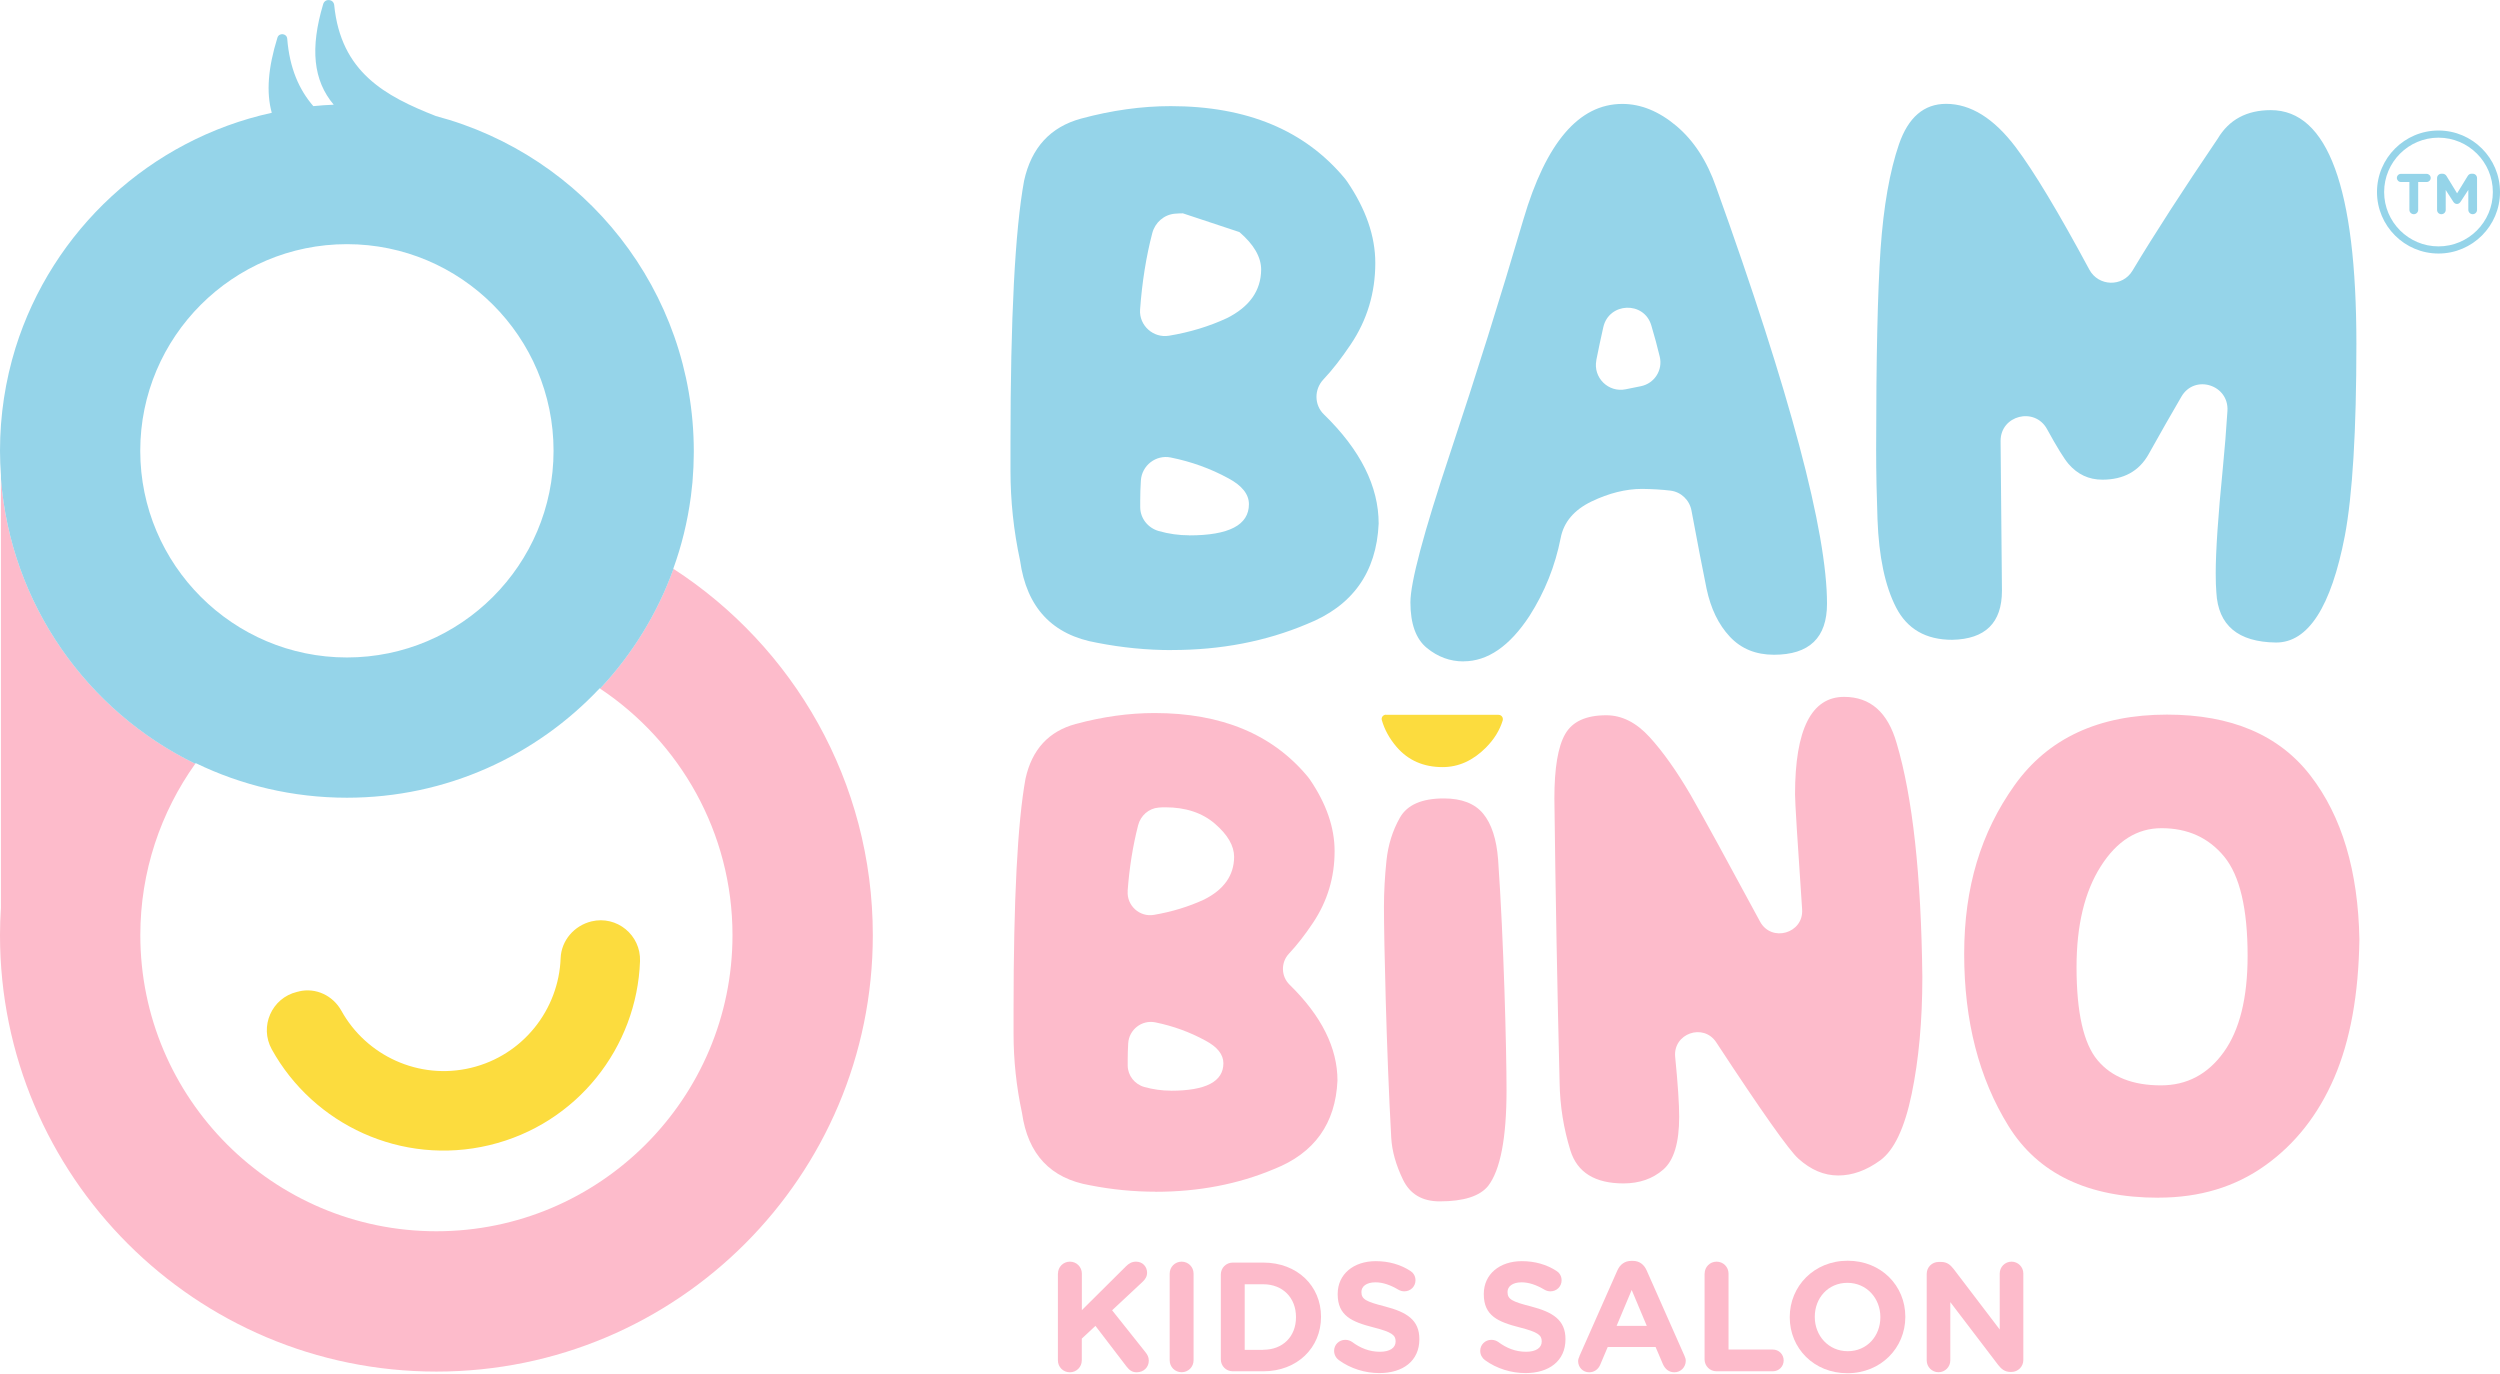
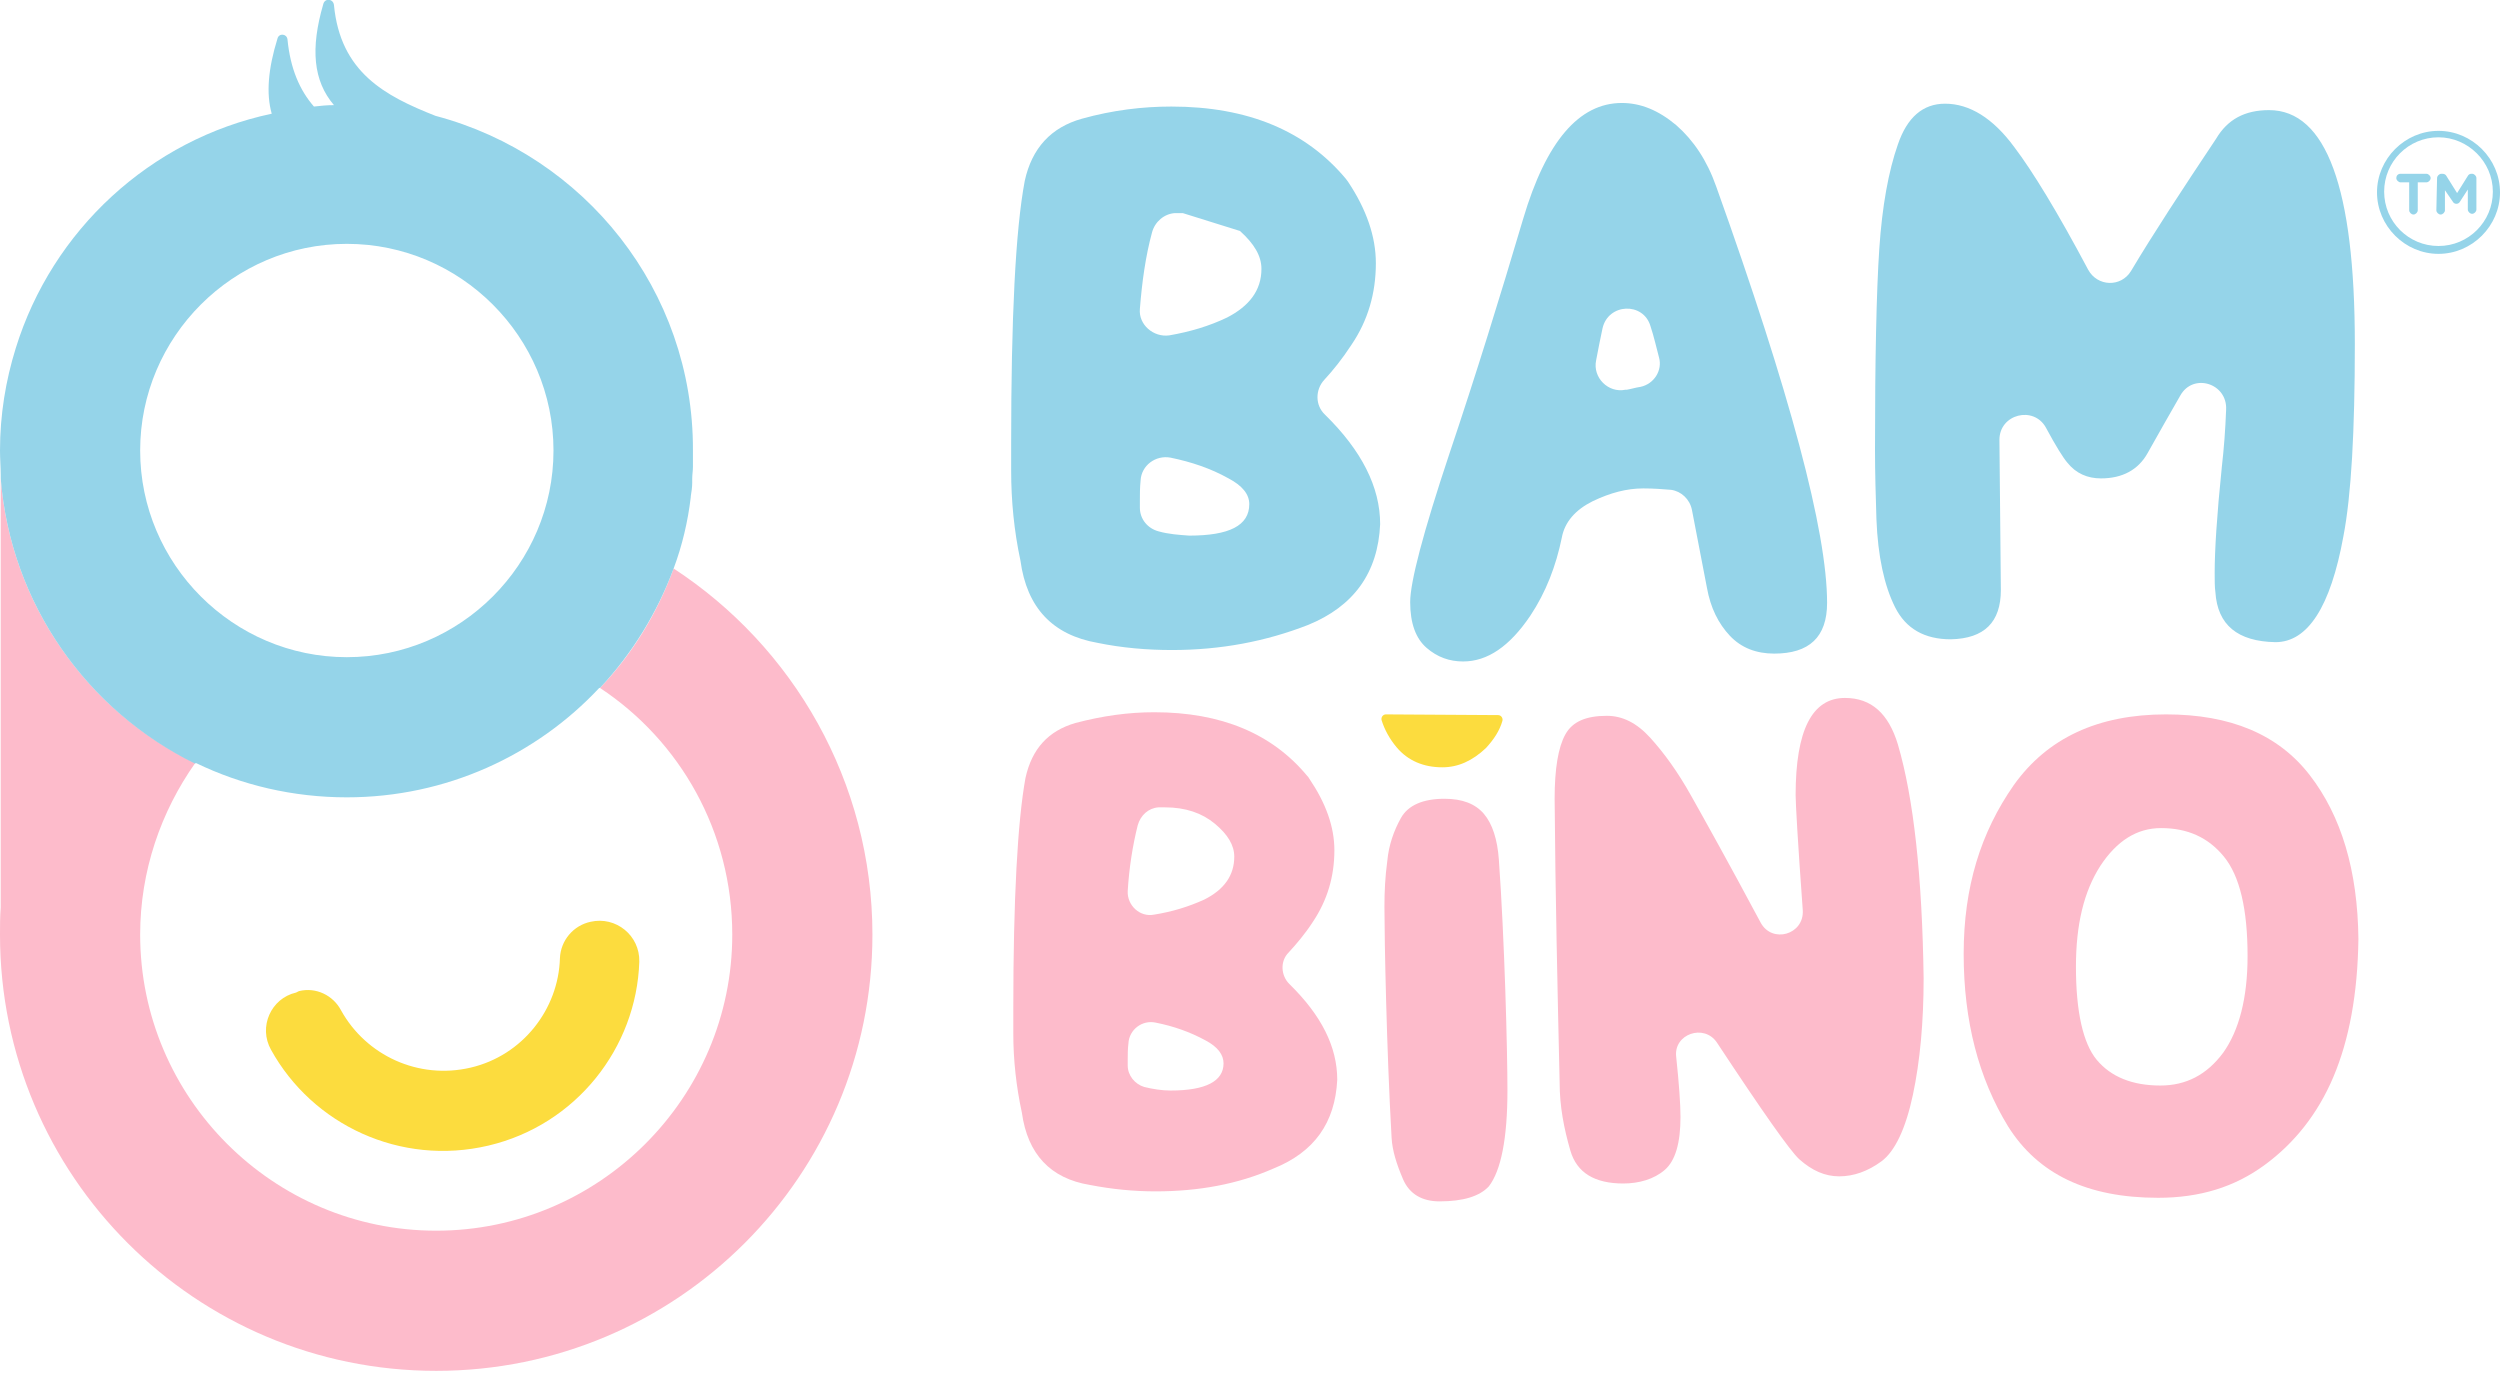
- <svg xmlns="http://www.w3.org/2000/svg" id="Layer_2" data-name="Layer 2" viewBox="0 0 349.56 192.01">
-   <defs>
-     <style>
-       .cls-1 {
-         fill: #fdbbcb;
-       }
- 
-       .cls-2 {
-         fill: #95d4e9;
-       }
- 
-       .cls-3 {
-         fill: #fcdc3e;
-       }
-     </style>
-   </defs>
-   <g id="Layer_1-2" data-name="Layer 1">
+ <svg xmlns="http://www.w3.org/2000/svg" version="1.1" id="Layer_2_00000047028920185023263170000002223022596743638444_" x="0px" y="0px" viewBox="0 0 349.6 192" style="enable-background:new 0 0 349.6 192;" xml:space="preserve">
+   <style type="text/css">
+ 	.st0{fill:#95D4E9;}
+ 	.st1{fill:#FDBBCB;}
+ 	.st2{fill:#FCDC3E;}
+ </style>
+   <g id="Layer_1-2">
    <g>
-       <path class="cls-2" d="M163.87,90.9c-3.49,0-6.97-.34-10.44-1.02-6.28-1.08-9.88-4.91-10.8-11.5-.9-4.17-1.34-8.36-1.34-12.57v-3.8c0-17.53,.63-29.77,1.9-36.73,1.02-4.64,3.68-7.53,7.98-8.7,4.3-1.16,8.47-1.74,12.52-1.74,10.66,0,18.78,3.38,24.38,10.15,.1,.12,.2,.26,.29,.39,2.63,3.86,3.94,7.65,3.94,11.39,0,4.17-1.14,7.97-3.43,11.38-1.31,1.95-2.58,3.59-3.82,4.9-1.31,1.39-1.31,3.56,.06,4.89,5.11,4.97,7.66,10.06,7.66,15.28-.31,6.83-3.66,11.52-10.06,14.05-5.72,2.41-12,3.62-18.83,3.62Zm1.53-61.07c-.37,0-.74,.02-1.12,.05-1.52,.13-2.77,1.23-3.16,2.7-.86,3.29-1.43,6.86-1.71,10.7-.16,2.23,1.85,4.03,4.05,3.66,2.9-.48,5.6-1.3,8.1-2.46,3.15-1.58,4.75-3.83,4.78-6.77,0-1.76-1.01-3.52-3.04-5.26m-7.02,42.41c5.56,0,8.35-1.45,8.35-4.36,0-1.39-.96-2.6-2.87-3.62-2.49-1.36-5.18-2.33-8.06-2.91-2.08-.42-4.05,1.11-4.18,3.23-.06,.96-.09,1.89-.09,2.78,0,.33,0,.65,0,.97,.02,1.55,1.09,2.87,2.58,3.3,1.41,.4,2.84,.6,4.28,.6Z" />
-       <path class="cls-2" d="M204.63,92.48c-1.89,0-3.59-.63-5.12-1.88-1.53-1.25-2.3-3.38-2.3-6.38,0-2.78,1.84-9.7,5.52-20.75,3.68-11.05,7.1-21.97,10.27-32.76,3.17-10.79,7.78-16.18,13.84-16.18,2.6,0,5.12,1.03,7.56,3.08,2.44,2.06,4.3,4.92,5.57,8.6,10.33,28.75,15.49,48.15,15.49,58.2,0,4.76-2.47,7.14-7.42,7.14-2.54,0-4.59-.84-6.17-2.53s-2.66-3.92-3.25-6.7c-.53-2.61-1.24-6.25-2.11-10.93-.27-1.47-1.46-2.61-2.94-2.79-1.17-.14-2.49-.22-3.95-.24-2.29,0-4.65,.59-7.09,1.76-2.44,1.18-3.88,2.88-4.31,5.1-.77,3.93-2.23,7.56-4.36,10.9-2.78,4.24-5.86,6.35-9.23,6.35Zm18.58-42.11c-.48,2.43,1.68,4.56,4.11,4.06l.24-.05c.62-.13,1.25-.26,1.88-.38,1.9-.39,3.09-2.26,2.63-4.14-.35-1.45-.74-2.91-1.18-4.37-1.02-3.42-5.92-3.23-6.71,.26-.35,1.55-.68,3.09-.98,4.62Z" />
-       <path class="cls-2" d="M318.25,89.84c-5.32-.06-8.1-2.4-8.35-7-.06-.71-.09-1.61-.09-2.69,0-3.09,.33-8.01,1-14.75,.26-2.62,.47-5.27,.64-7.95,.23-3.65-4.59-5.16-6.43-2-1.39,2.38-2.93,5.08-4.61,8.09-1.33,2.35-3.48,3.53-6.45,3.53-1.89,0-3.46-.73-4.73-2.2-.6-.7-1.61-2.32-3.01-4.88-1.73-3.13-6.49-1.92-6.49,1.65h0s.19,20.96,.19,20.96c0,4.48-2.32,6.77-6.96,6.86-3.68,0-6.29-1.51-7.84-4.52-1.55-3.01-2.41-7.12-2.6-12.31-.12-3.28-.19-6.52-.19-9.74,0-12.74,.21-22.1,.62-28.08,.42-5.98,1.28-10.86,2.57-14.63,1.3-3.77,3.49-5.66,6.59-5.66,3.43,0,6.68,2.02,9.74,6.07,2.52,3.34,5.95,9.04,10.29,17.11,1.28,2.37,4.64,2.46,6.03,.15,3.1-5.17,7.08-11.32,11.92-18.46,1.58-2.66,4.05-3.99,7.42-3.99,7.98,0,11.97,10.88,11.97,32.65,0,12.21-.54,21.18-1.62,26.9-1.92,9.92-5.12,14.89-9.6,14.89Z" />
-       <path class="cls-1" d="M161.59,166.63c-3.08,0-6.14-.3-9.18-.9-5.52-.95-8.69-4.33-9.51-10.12-.79-3.67-1.18-7.36-1.18-11.06v-3.35c0-15.43,.56-26.2,1.67-32.32,.9-4.08,3.24-6.63,7.02-7.65,3.78-1.02,7.45-1.53,11.02-1.53,9.38,0,16.52,2.98,21.45,8.93,.09,.11,.19,.24,.27,.36,2.31,3.39,3.46,6.73,3.46,10.02,0,3.67-1.01,7.01-3.02,10.02-1.15,1.72-2.27,3.15-3.36,4.31-1.16,1.23-1.12,3.17,.09,4.35,4.46,4.36,6.69,8.83,6.69,13.4-.27,6.01-3.22,10.14-8.86,12.37-5.03,2.12-10.56,3.18-16.57,3.18Zm-3.91-42.04c-.15,2.03,1.67,3.68,3.67,3.33,2.51-.43,4.84-1.14,7.01-2.14,2.77-1.39,4.18-3.37,4.2-5.96,0-1.55-.89-3.09-2.67-4.63-1.78-1.54-4.1-2.31-6.96-2.31-.3,0-.61,.01-.93,.04-1.38,.11-2.51,1.12-2.86,2.46-.73,2.84-1.23,5.91-1.47,9.21Zm6.03,27.92c4.9,0,7.35-1.28,7.35-3.84,0-1.22-.84-2.29-2.53-3.18-2.16-1.18-4.49-2.03-6.99-2.54-1.89-.38-3.67,1.01-3.79,2.93-.05,.81-.07,1.59-.07,2.34,0,.26,0,.53,0,.78,.02,1.41,.98,2.61,2.33,2.99,1.22,.34,2.46,.51,3.7,.51Z" />
-       <path class="cls-1" d="M201.3,167.98c-2.45,0-4.16-1.02-5.14-3.06-.98-2.04-1.52-3.97-1.63-5.8-.68-12.32-1.02-27.77-1.02-32.34,0-2.07,.12-4.21,.35-6.43,.23-2.22,.86-4.22,1.88-6.02,1.02-1.8,3.07-2.69,6.14-2.69,2.5,0,4.34,.71,5.51,2.14,1.17,1.43,1.86,3.56,2.08,6.39,.79,11.21,1.18,26.63,1.18,32.26,0,6.69-.86,11.16-2.57,13.39-1.17,1.44-3.43,2.16-6.77,2.16Z" />
-       <path class="cls-1" d="M227.01,165.47c-4,0-6.48-1.54-7.43-4.61-.95-3.07-1.46-6.24-1.51-9.51-.33-13.14-.57-26.38-.73-39.71,0-4.24,.5-7.24,1.51-9,1.01-1.76,2.92-2.63,5.75-2.63,2.18,0,4.2,1.02,6.06,3.06,1.86,2.04,3.77,4.73,5.73,8.08,1.82,3.18,5.05,9.08,9.7,17.7,1.6,2.97,6.12,1.66,5.89-1.7-.66-9.63-.99-14.99-.99-16.08,0-9.09,2.29-13.63,6.86-13.63,3.67,0,6.12,2.16,7.35,6.49,2.23,7.51,3.43,18.41,3.59,32.69,0,6.12-.5,11.57-1.49,16.34-.99,4.77-2.46,7.87-4.39,9.28-1.93,1.41-3.89,2.12-5.88,2.12s-3.82-.78-5.57-2.35c-1.31-1.17-5.14-6.59-11.49-16.27-1.8-2.74-6.06-1.22-5.74,2.04,.38,3.83,.56,6.62,.56,8.38,0,3.62-.74,6.08-2.22,7.37-1.48,1.29-3.34,1.94-5.57,1.94Z" />
-       <path class="cls-1" d="M301.82,167.47c-9.85,0-16.84-3.34-20.98-10.02-4.14-6.68-6.2-14.7-6.2-24.06s2.35-17,7.04-23.59c4.69-6.58,11.8-9.88,21.32-9.88,8.98,0,15.67,2.84,20.06,8.53,4.39,5.69,6.67,13.32,6.84,22.9-.11,7.7-1.28,14.14-3.51,19.32-2.23,5.18-5.45,9.28-9.65,12.28-4.2,3.01-9.18,4.51-14.92,4.51Zm.33-15.71c3.62,0,6.54-1.54,8.77-4.63,2.23-3.09,3.35-7.58,3.35-13.49,0-6.58-1.09-11.2-3.27-13.86-2.18-2.65-5.1-3.98-8.77-3.98-3.4,0-6.23,1.77-8.49,5.33-2.26,3.55-3.39,8.25-3.39,14.1,0,6.34,.98,10.68,2.94,13.02,1.96,2.34,4.91,3.51,8.86,3.51Z" />
-       <path class="cls-1" d="M94.16,79.54c-2.26,6.28-5.78,11.96-10.26,16.74,11.15,7.43,18.52,20.11,18.52,34.48,0,22.83-18.57,41.4-41.4,41.4s-41.4-18.57-41.4-41.4c0-8.93,2.86-17.21,7.69-23.98C12.19,99.43,1.49,84.47,.13,66.89v60.03C.05,128.2,0,129.47,0,130.76,0,164.46,27.32,191.78,61.02,191.78s61.02-27.32,61.02-61.02c0-21.48-11.1-40.35-27.87-51.22Z" />
-       <path class="cls-3" d="M41.8,138.62c2.36-.56,4.75,.58,5.93,2.7,3.47,6.27,10.82,9.74,18.12,7.99,7.3-1.75,12.28-8.17,12.54-15.33,.09-2.48,1.91-4.57,4.32-5.15h0c3.54-.85,6.91,1.92,6.78,5.56-.43,12.03-8.78,22.79-21.06,25.73-12.28,2.94-24.6-2.87-30.43-13.4-1.76-3.19-.01-7.18,3.53-8.03l.26-.06Z" />
-       <path class="cls-2" d="M60.93,16.22c-7.09-2.79-13.27-6.13-14.2-15.51-.09-.86-1.29-.97-1.54-.14-1.85,6.2-1.39,10.67,1.47,14.07-.96,.04-1.91,.1-2.85,.2-1.98-2.29-3.32-5.29-3.65-9.43-.06-.76-1.15-.87-1.37-.14-1.31,4.22-1.58,7.65-.79,10.5C20.96,19.51,7.29,32.2,2.16,48.67c-1.4,4.54-2.16,9.36-2.16,14.36,0,1.15,.05,2.28,.13,3.41v.46c1.35,17.58,12.06,32.54,27.17,39.89,.02-.03,.04-.06,.06-.09,6.39,3.1,13.57,4.84,21.15,4.84,13.94,0,26.49-5.89,35.34-15.3,.02,.01,.04,.03,.06,.04,4.48-4.78,8-10.46,10.26-16.74,0,0-.02-.01-.03-.02,1.16-3.2,1.99-6.56,2.45-10.03,0-.05,.01-.1,.02-.14,.08-.63,.15-1.26,.21-1.89,.02-.19,.03-.38,.04-.58,.04-.52,.08-1.05,.1-1.57,.02-.52,.03-1.04,.04-1.56,0-.22,.01-.44,.01-.67-.02-22.48-15.33-41.37-36.09-46.86Zm-12.42,75.71c-15.93,0-28.9-12.96-28.9-28.9s12.96-28.89,28.9-28.89,28.89,12.96,28.89,28.89-12.96,28.9-28.89,28.9Z" />
-       <path class="cls-3" d="M193.8,99.93c-.39,0-.7,.37-.59,.75,.38,1.34,1.07,2.59,2.07,3.76,1.62,1.88,3.76,2.82,6.43,2.82,2.23,0,4.25-.91,6.06-2.73,1.14-1.15,1.92-2.41,2.34-3.78,.12-.4-.16-.8-.58-.8h-15.73Z" />
+       <path class="st0" d="M163.9,90.9c-3.5,0-7-0.3-10.4-1c-6.3-1.1-9.9-4.9-10.8-11.5c-0.9-4.2-1.3-8.4-1.3-12.6V62    c0-17.5,0.6-29.8,1.9-36.7c1-4.6,3.7-7.5,8-8.7c4.3-1.2,8.5-1.7,12.5-1.7c10.7,0,18.8,3.4,24.4,10.1c0.1,0.1,0.2,0.3,0.3,0.4    c2.6,3.9,3.9,7.7,3.9,11.4c0,4.2-1.1,8-3.4,11.4c-1.3,2-2.6,3.6-3.8,4.9c-1.3,1.4-1.3,3.6,0.1,4.9c5.1,5,7.7,10.1,7.7,15.3    c-0.3,6.8-3.7,11.5-10.1,14.1C177,89.7,170.7,90.9,163.9,90.9L163.9,90.9z M165.4,29.8c-0.4,0-0.7,0-1.1,0    c-1.5,0.1-2.8,1.2-3.2,2.7c-0.9,3.3-1.4,6.9-1.7,10.7c-0.2,2.2,1.9,4,4.1,3.7c2.9-0.5,5.6-1.3,8.1-2.5c3.1-1.6,4.8-3.8,4.8-6.8    c0-1.8-1-3.5-3-5.3 M166.3,74.9c5.6,0,8.4-1.4,8.4-4.4c0-1.4-1-2.6-2.9-3.6c-2.5-1.4-5.2-2.3-8.1-2.9c-2.1-0.4-4.1,1.1-4.2,3.2    c-0.1,1-0.1,1.9-0.1,2.8c0,0.3,0,0.7,0,1c0,1.6,1.1,2.9,2.6,3.3C163.4,74.7,164.9,74.8,166.3,74.9L166.3,74.9z" />
+       <path class="st0" d="M204.6,92.5c-1.9,0-3.6-0.6-5.1-1.9s-2.3-3.4-2.3-6.4c0-2.8,1.8-9.7,5.5-20.8c3.7-11,7.1-22,10.3-32.8    s7.8-16.2,13.8-16.2c2.6,0,5.1,1,7.6,3.1c2.4,2.1,4.3,4.9,5.6,8.6c10.3,28.8,15.5,48.2,15.5,58.2c0,4.8-2.5,7.1-7.4,7.1    c-2.5,0-4.6-0.8-6.2-2.5s-2.7-3.9-3.2-6.7c-0.5-2.6-1.2-6.2-2.1-10.9c-0.3-1.5-1.5-2.6-2.9-2.8c-1.2-0.1-2.5-0.2-3.9-0.2    c-2.3,0-4.6,0.6-7.1,1.8c-2.4,1.2-3.9,2.9-4.3,5.1c-0.8,3.9-2.2,7.6-4.4,10.9C211.1,90.4,208,92.5,204.6,92.5L204.6,92.5z     M223.2,50.4c-0.5,2.4,1.7,4.6,4.1,4.1l0.2,0c0.6-0.1,1.2-0.3,1.9-0.4c1.9-0.4,3.1-2.3,2.6-4.1c-0.4-1.5-0.7-2.9-1.2-4.4    c-1-3.4-5.9-3.2-6.7,0.3C223.8,47.3,223.5,48.8,223.2,50.4L223.2,50.4z" />
+       <path class="st0" d="M318.2,89.8c-5.3-0.1-8.1-2.4-8.4-7c-0.1-0.7-0.1-1.6-0.1-2.7c0-3.1,0.3-8,1-14.8c0.3-2.6,0.5-5.3,0.6-8    c0.2-3.7-4.6-5.2-6.4-2c-1.4,2.4-2.9,5.1-4.6,8.1c-1.3,2.3-3.5,3.5-6.5,3.5c-1.9,0-3.5-0.7-4.7-2.2c-0.6-0.7-1.6-2.3-3-4.9    c-1.7-3.1-6.5-1.9-6.5,1.7l0,0l0.2,21c0,4.5-2.3,6.8-7,6.9c-3.7,0-6.3-1.5-7.8-4.5c-1.5-3-2.4-7.1-2.6-12.3    c-0.1-3.3-0.2-6.5-0.2-9.7c0-12.7,0.2-22.1,0.6-28.1c0.4-6,1.3-10.9,2.6-14.6c1.3-3.8,3.5-5.7,6.6-5.7c3.4,0,6.7,2,9.7,6.1    c2.5,3.3,6,9,10.3,17.1c1.3,2.4,4.6,2.5,6,0.2c3.1-5.2,7.1-11.3,11.9-18.5c1.6-2.7,4-4,7.4-4c8,0,12,10.9,12,32.7    c0,12.2-0.5,21.2-1.6,26.9C325.9,84.9,322.7,89.8,318.2,89.8L318.2,89.8z" />
+       <path class="st1" d="M161.6,166.6c-3.1,0-6.1-0.3-9.2-0.9c-5.5-0.9-8.7-4.3-9.5-10.1c-0.8-3.7-1.2-7.4-1.2-11.1v-3.4    c0-15.4,0.6-26.2,1.7-32.3c0.9-4.1,3.2-6.6,7-7.7c3.8-1,7.4-1.5,11-1.5c9.4,0,16.5,3,21.4,8.9c0.1,0.1,0.2,0.2,0.3,0.4    c2.3,3.4,3.5,6.7,3.5,10c0,3.7-1,7-3,10c-1.1,1.7-2.3,3.1-3.4,4.3c-1.2,1.2-1.1,3.2,0.1,4.4c4.5,4.4,6.7,8.8,6.7,13.4    c-0.3,6-3.2,10.1-8.9,12.4C173.1,165.6,167.6,166.6,161.6,166.6L161.6,166.6z M157.7,124.6c-0.1,2,1.7,3.7,3.7,3.3    c2.5-0.4,4.8-1.1,7-2.1c2.8-1.4,4.2-3.4,4.2-6c0-1.6-0.9-3.1-2.7-4.6s-4.1-2.3-7-2.3c-0.3,0-0.6,0-0.9,0c-1.4,0.1-2.5,1.1-2.9,2.5    C158.4,118.2,157.9,121.3,157.7,124.6L157.7,124.6z M163.7,152.5c4.9,0,7.4-1.3,7.4-3.8c0-1.2-0.8-2.3-2.5-3.2    c-2.2-1.2-4.5-2-7-2.5c-1.9-0.4-3.7,1-3.8,2.9c-0.1,0.8-0.1,1.6-0.1,2.3c0,0.3,0,0.5,0,0.8c0,1.4,1,2.6,2.3,3    C161.2,152.3,162.5,152.5,163.7,152.5L163.7,152.5z" />
+       <path class="st1" d="M201.3,168c-2.4,0-4.2-1-5.1-3.1s-1.5-4-1.6-5.8c-0.7-12.3-1-27.8-1-32.3c0-2.1,0.1-4.2,0.4-6.4    c0.2-2.2,0.9-4.2,1.9-6c1-1.8,3.1-2.7,6.1-2.7c2.5,0,4.3,0.7,5.5,2.1s1.9,3.6,2.1,6.4c0.8,11.2,1.2,26.6,1.2,32.3    c0,6.7-0.9,11.2-2.6,13.4C206.9,167.3,204.6,168,201.3,168L201.3,168z" />
+       <path class="st1" d="M227,165.5c-4,0-6.5-1.5-7.4-4.6s-1.5-6.2-1.5-9.5c-0.3-13.1-0.6-26.4-0.7-39.7c0-4.2,0.5-7.2,1.5-9    s2.9-2.6,5.8-2.6c2.2,0,4.2,1,6.1,3.1s3.8,4.7,5.7,8.1c1.8,3.2,5.1,9.1,9.7,17.7c1.6,3,6.1,1.7,5.9-1.7c-0.7-9.6-1-15-1-16.1    c0-9.1,2.3-13.6,6.9-13.6c3.7,0,6.1,2.2,7.4,6.5c2.2,7.5,3.4,18.4,3.6,32.7c0,6.1-0.5,11.6-1.5,16.3s-2.5,7.9-4.4,9.3    c-1.9,1.4-3.9,2.1-5.9,2.1s-3.8-0.8-5.6-2.4c-1.3-1.2-5.1-6.6-11.5-16.3c-1.8-2.7-6.1-1.2-5.7,2c0.4,3.8,0.6,6.6,0.6,8.4    c0,3.6-0.7,6.1-2.2,7.4S229.2,165.5,227,165.5L227,165.5z" />
+       <path class="st1" d="M301.8,167.5c-9.9,0-16.8-3.3-21-10c-4.1-6.7-6.2-14.7-6.2-24.1s2.4-17,7-23.6c4.7-6.6,11.8-9.9,21.3-9.9    c9,0,15.7,2.8,20.1,8.5c4.4,5.7,6.7,13.3,6.8,22.9c-0.1,7.7-1.3,14.1-3.5,19.3c-2.2,5.2-5.5,9.3-9.6,12.3    C312.5,166,307.6,167.5,301.8,167.5L301.8,167.5z M302.1,151.8c3.6,0,6.5-1.5,8.8-4.6c2.2-3.1,3.4-7.6,3.4-13.5    c0-6.6-1.1-11.2-3.3-13.9c-2.2-2.7-5.1-4-8.8-4c-3.4,0-6.2,1.8-8.5,5.3c-2.3,3.6-3.4,8.2-3.4,14.1c0,6.3,1,10.7,2.9,13    C295.2,150.6,298.2,151.8,302.1,151.8L302.1,151.8z" />
+       <path class="st1" d="M94.2,79.5c-2.3,6.3-5.8,12-10.3,16.7c11.2,7.4,18.5,20.1,18.5,34.5c0,22.8-18.6,41.4-41.4,41.4    s-41.4-18.6-41.4-41.4c0-8.9,2.9-17.2,7.7-24C12.2,99.4,1.5,84.5,0.1,66.9v60c-0.1,1.3-0.1,2.6-0.1,3.8c0,33.7,27.3,61,61,61    s61-27.3,61-61C122,109.3,110.9,90.4,94.2,79.5L94.2,79.5z" />
+       <path class="st2" d="M41.8,138.6c2.4-0.6,4.8,0.6,5.9,2.7c3.5,6.3,10.8,9.7,18.1,8s12.3-8.2,12.5-15.3c0.1-2.5,1.9-4.6,4.3-5.1    l0,0c3.5-0.8,6.9,1.9,6.8,5.6c-0.4,12-8.8,22.8-21.1,25.7s-24.6-2.9-30.4-13.4c-1.8-3.2,0-7.2,3.5-8L41.8,138.6L41.8,138.6z" />
+       <path class="st0" d="M60.9,16.2c-7.1-2.8-13.3-6.1-14.2-15.5c-0.1-0.9-1.3-1-1.5-0.1c-1.8,6.2-1.4,10.7,1.5,14.1    c-1,0-1.9,0.1-2.8,0.2c-2-2.3-3.3-5.3-3.7-9.4c-0.1-0.8-1.2-0.9-1.4-0.1c-1.3,4.2-1.6,7.7-0.8,10.5C21,19.5,7.3,32.2,2.2,48.7    C0.8,53.2,0,58,0,63c0,1.2,0.1,2.3,0.1,3.4v0.5c1.4,17.6,12.1,32.5,27.2,39.9c0,0,0-0.1,0.1-0.1c6.4,3.1,13.6,4.8,21.1,4.8    c13.9,0,26.5-5.9,35.3-15.3c0,0,0,0,0.1,0c4.5-4.8,8-10.5,10.3-16.7c0,0,0,0,0,0c1.2-3.2,2-6.6,2.4-10c0-0.1,0-0.1,0-0.1    c0.1-0.6,0.2-1.3,0.2-1.9c0-0.2,0-0.4,0-0.6c0-0.5,0.1-1.1,0.1-1.6s0-1,0-1.6c0-0.2,0-0.4,0-0.7C97,40.6,81.7,21.7,60.9,16.2    L60.9,16.2z M48.5,91.9c-15.9,0-28.9-13-28.9-28.9s13-28.9,28.9-28.9s28.9,13,28.9,28.9S64.4,91.9,48.5,91.9z" />
+       <path class="st2" d="M193.8,99.9c-0.4,0-0.7,0.4-0.6,0.8c0.4,1.3,1.1,2.6,2.1,3.8c1.6,1.9,3.8,2.8,6.4,2.8c2.2,0,4.2-0.9,6.1-2.7    c1.1-1.2,1.9-2.4,2.3-3.8c0.1-0.4-0.2-0.8-0.6-0.8L193.8,99.9L193.8,99.9z" />
      <g>
-         <path class="cls-1" d="M147.93,178.08c0-.93,.74-1.67,1.67-1.67s1.67,.74,1.67,1.67v5.11l6.17-6.13c.41-.41,.83-.65,1.41-.65,.93,0,1.54,.72,1.54,1.54,0,.52-.24,.91-.61,1.26l-4.28,4,4.67,5.87c.26,.33,.46,.67,.46,1.17,0,.93-.72,1.63-1.7,1.63-.65,0-1.04-.33-1.41-.8l-4.35-5.69-1.91,1.78v3.04c0,.93-.74,1.67-1.67,1.67s-1.67-.74-1.67-1.67v-12.12Z" />
-         <path class="cls-1" d="M163.55,178.08c0-.93,.74-1.67,1.67-1.67s1.67,.74,1.67,1.67v12.12c0,.93-.74,1.67-1.67,1.67s-1.67-.74-1.67-1.67v-12.12Z" />
-         <path class="cls-1" d="M170.7,178.21c0-.93,.74-1.67,1.67-1.67h4.26c4.78,0,8.08,3.28,8.08,7.56v.04c0,4.28-3.3,7.6-8.08,7.6h-4.26c-.93,0-1.67-.74-1.67-1.67v-11.86Zm5.93,10.52c2.74,0,4.58-1.85,4.58-4.54v-.04c0-2.69-1.85-4.58-4.58-4.58h-2.59v9.17h2.59Z" />
-         <path class="cls-1" d="M187.17,190.14c-.37-.26-.63-.74-.63-1.26,0-.87,.7-1.54,1.56-1.54,.43,0,.74,.15,.96,.3,1.15,.85,2.41,1.37,3.89,1.37,1.37,0,2.19-.54,2.19-1.43v-.04c0-.85-.52-1.28-3.06-1.93-3.06-.78-5.04-1.63-5.04-4.65v-.04c0-2.76,2.22-4.58,5.32-4.58,1.85,0,3.46,.48,4.82,1.35,.37,.22,.74,.67,.74,1.33,0,.87-.7,1.54-1.56,1.54-.33,0-.59-.09-.85-.24-1.11-.65-2.15-1.02-3.19-1.02-1.28,0-1.96,.59-1.96,1.33v.04c0,1,.65,1.33,3.28,2,3.09,.8,4.82,1.91,4.82,4.56v.04c0,3.02-2.3,4.72-5.58,4.72-2,0-4.02-.61-5.71-1.83Z" />
-         <path class="cls-1" d="M207.6,190.14c-.37-.26-.63-.74-.63-1.26,0-.87,.7-1.54,1.56-1.54,.43,0,.74,.15,.96,.3,1.15,.85,2.41,1.37,3.89,1.37,1.37,0,2.19-.54,2.19-1.43v-.04c0-.85-.52-1.28-3.06-1.93-3.06-.78-5.04-1.63-5.04-4.65v-.04c0-2.76,2.22-4.58,5.32-4.58,1.85,0,3.46,.48,4.82,1.35,.37,.22,.74,.67,.74,1.33,0,.87-.7,1.54-1.56,1.54-.33,0-.59-.09-.85-.24-1.11-.65-2.15-1.02-3.19-1.02-1.28,0-1.96,.59-1.96,1.33v.04c0,1,.65,1.33,3.28,2,3.08,.8,4.82,1.91,4.82,4.56v.04c0,3.02-2.3,4.72-5.58,4.72-2,0-4.02-.61-5.71-1.83Z" />
-         <path class="cls-1" d="M220.85,189.6l5.3-11.97c.37-.83,1.04-1.33,1.96-1.33h.2c.91,0,1.56,.5,1.93,1.33l5.3,11.97c.11,.24,.17,.46,.17,.67,0,.89-.7,1.61-1.59,1.61-.78,0-1.3-.46-1.61-1.15l-1.02-2.39h-6.69l-1.06,2.5c-.28,.65-.85,1.04-1.54,1.04-.87,0-1.54-.7-1.54-1.56,0-.24,.09-.48,.2-.72Zm9.41-4.21l-2.11-5.02-2.11,5.02h4.21Z" />
-         <path class="cls-1" d="M238.35,178.08c0-.93,.74-1.67,1.67-1.67s1.67,.74,1.67,1.67v10.62h6.19c.85,0,1.52,.67,1.52,1.52s-.67,1.52-1.52,1.52h-7.87c-.93,0-1.67-.74-1.67-1.67v-11.99Z" />
-         <path class="cls-1" d="M250.25,184.19v-.04c0-4.32,3.41-7.87,8.1-7.87s8.06,3.5,8.06,7.82v.04c0,4.32-3.41,7.87-8.1,7.87s-8.06-3.5-8.06-7.82Zm12.67,0v-.04c0-2.61-1.91-4.78-4.61-4.78s-4.56,2.13-4.56,4.74v.04c0,2.61,1.91,4.78,4.61,4.78s4.56-2.13,4.56-4.74Z" />
-         <path class="cls-1" d="M269.4,178.12c0-.93,.74-1.67,1.67-1.67h.35c.8,0,1.28,.39,1.74,.98l6.45,8.47v-7.84c0-.91,.74-1.65,1.65-1.65s1.65,.74,1.65,1.65v12.1c0,.93-.74,1.67-1.67,1.67h-.11c-.8,0-1.28-.39-1.74-.98l-6.69-8.78v8.15c0,.91-.74,1.65-1.65,1.65s-1.65-.74-1.65-1.65v-12.1Z" />
+         <path class="st0" d="M336.9,25.5h-1.2c-0.3,0-0.6-0.3-0.6-0.6s0.2-0.6,0.6-0.6h3.6c0.3,0,0.6,0.3,0.6,0.6s-0.3,0.6-0.6,0.6h-1.2     v3.9c0,0.3-0.3,0.6-0.6,0.6s-0.6-0.3-0.6-0.6L336.9,25.5L336.9,25.5z" />
+         <path class="st0" d="M340.8,24.9c0-0.3,0.3-0.6,0.6-0.6h0.1c0.3,0,0.5,0.1,0.6,0.3l1.5,2.4l1.5-2.4c0.1-0.2,0.3-0.3,0.5-0.3h0.1     c0.3,0,0.6,0.3,0.6,0.6v4.4c0,0.3-0.3,0.6-0.6,0.6s-0.6-0.3-0.6-0.6v-2.8l-1.1,1.7c-0.1,0.2-0.3,0.3-0.5,0.3s-0.4-0.1-0.5-0.3     l-1.1-1.6v2.8c0,0.3-0.3,0.6-0.6,0.6s-0.6-0.3-0.6-0.6L340.8,24.9L340.8,24.9z" />
      </g>
-       <g>
-         <path class="cls-2" d="M336.89,25.45h-1.18c-.31,0-.57-.26-.57-.57s.25-.57,.57-.57h3.59c.31,0,.57,.26,.57,.57s-.26,.57-.57,.57h-1.18v3.89c0,.34-.27,.61-.61,.61s-.62-.27-.62-.61v-3.89Z" />
-         <path class="cls-2" d="M340.76,24.9c0-.34,.27-.61,.62-.61h.14c.26,0,.45,.14,.56,.32l1.48,2.42,1.49-2.43c.13-.21,.3-.31,.55-.31h.14c.34,0,.61,.27,.61,.61v4.44c0,.34-.27,.61-.61,.61s-.61-.28-.61-.61v-2.79l-1.08,1.66c-.13,.19-.29,.31-.51,.31s-.38-.12-.51-.31l-1.06-1.64v2.78c0,.34-.27,.6-.61,.6s-.6-.26-.6-.6v-4.45Z" />
-       </g>
-       <path class="cls-2" d="M340.96,35.45c-4.74,0-8.6-3.86-8.6-8.6s3.86-8.6,8.6-8.6,8.6,3.86,8.6,8.6-3.86,8.6-8.6,8.6Zm0-16.2c-4.19,0-7.6,3.41-7.6,7.6s3.41,7.6,7.6,7.6,7.6-3.41,7.6-7.6-3.41-7.6-7.6-7.6Z" />
+       <path class="st0" d="M341,35.5c-4.7,0-8.6-3.9-8.6-8.6s3.9-8.6,8.6-8.6s8.6,3.9,8.6,8.6S345.7,35.5,341,35.5z M341,19.2    c-4.2,0-7.6,3.4-7.6,7.6s3.4,7.6,7.6,7.6s7.6-3.4,7.6-7.6S345.1,19.2,341,19.2z" />
    </g>
  </g>
</svg>
